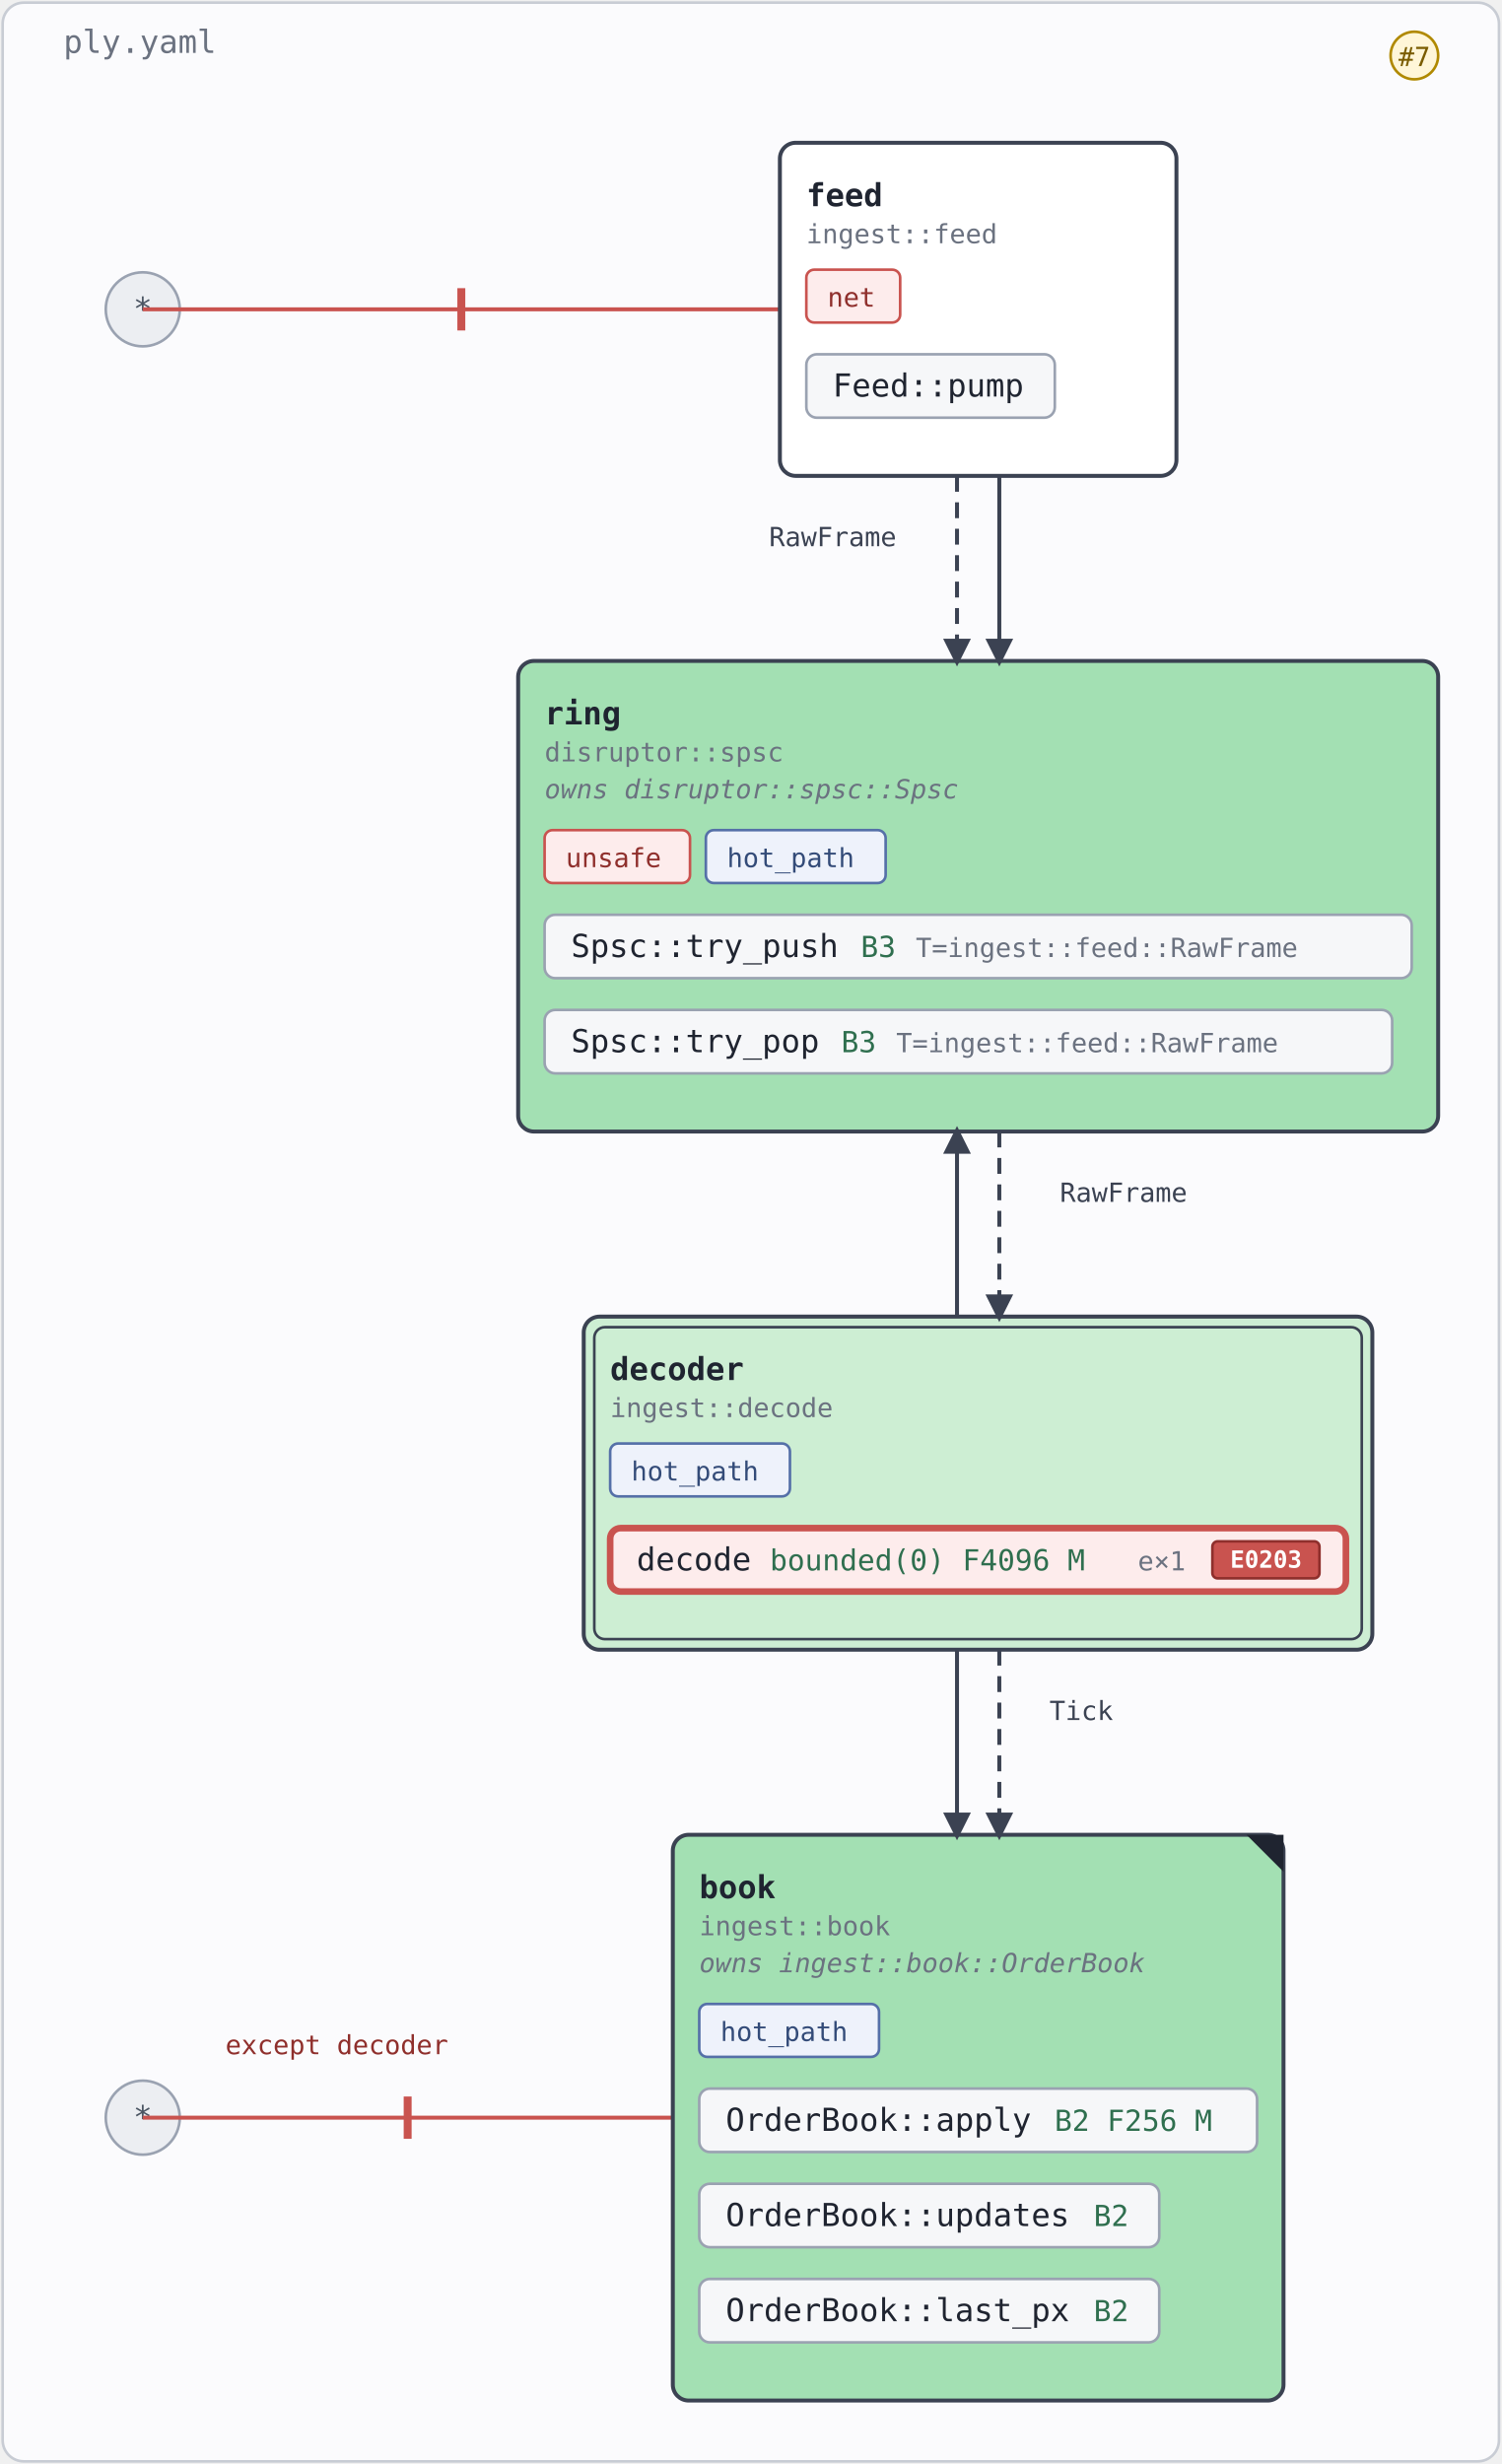
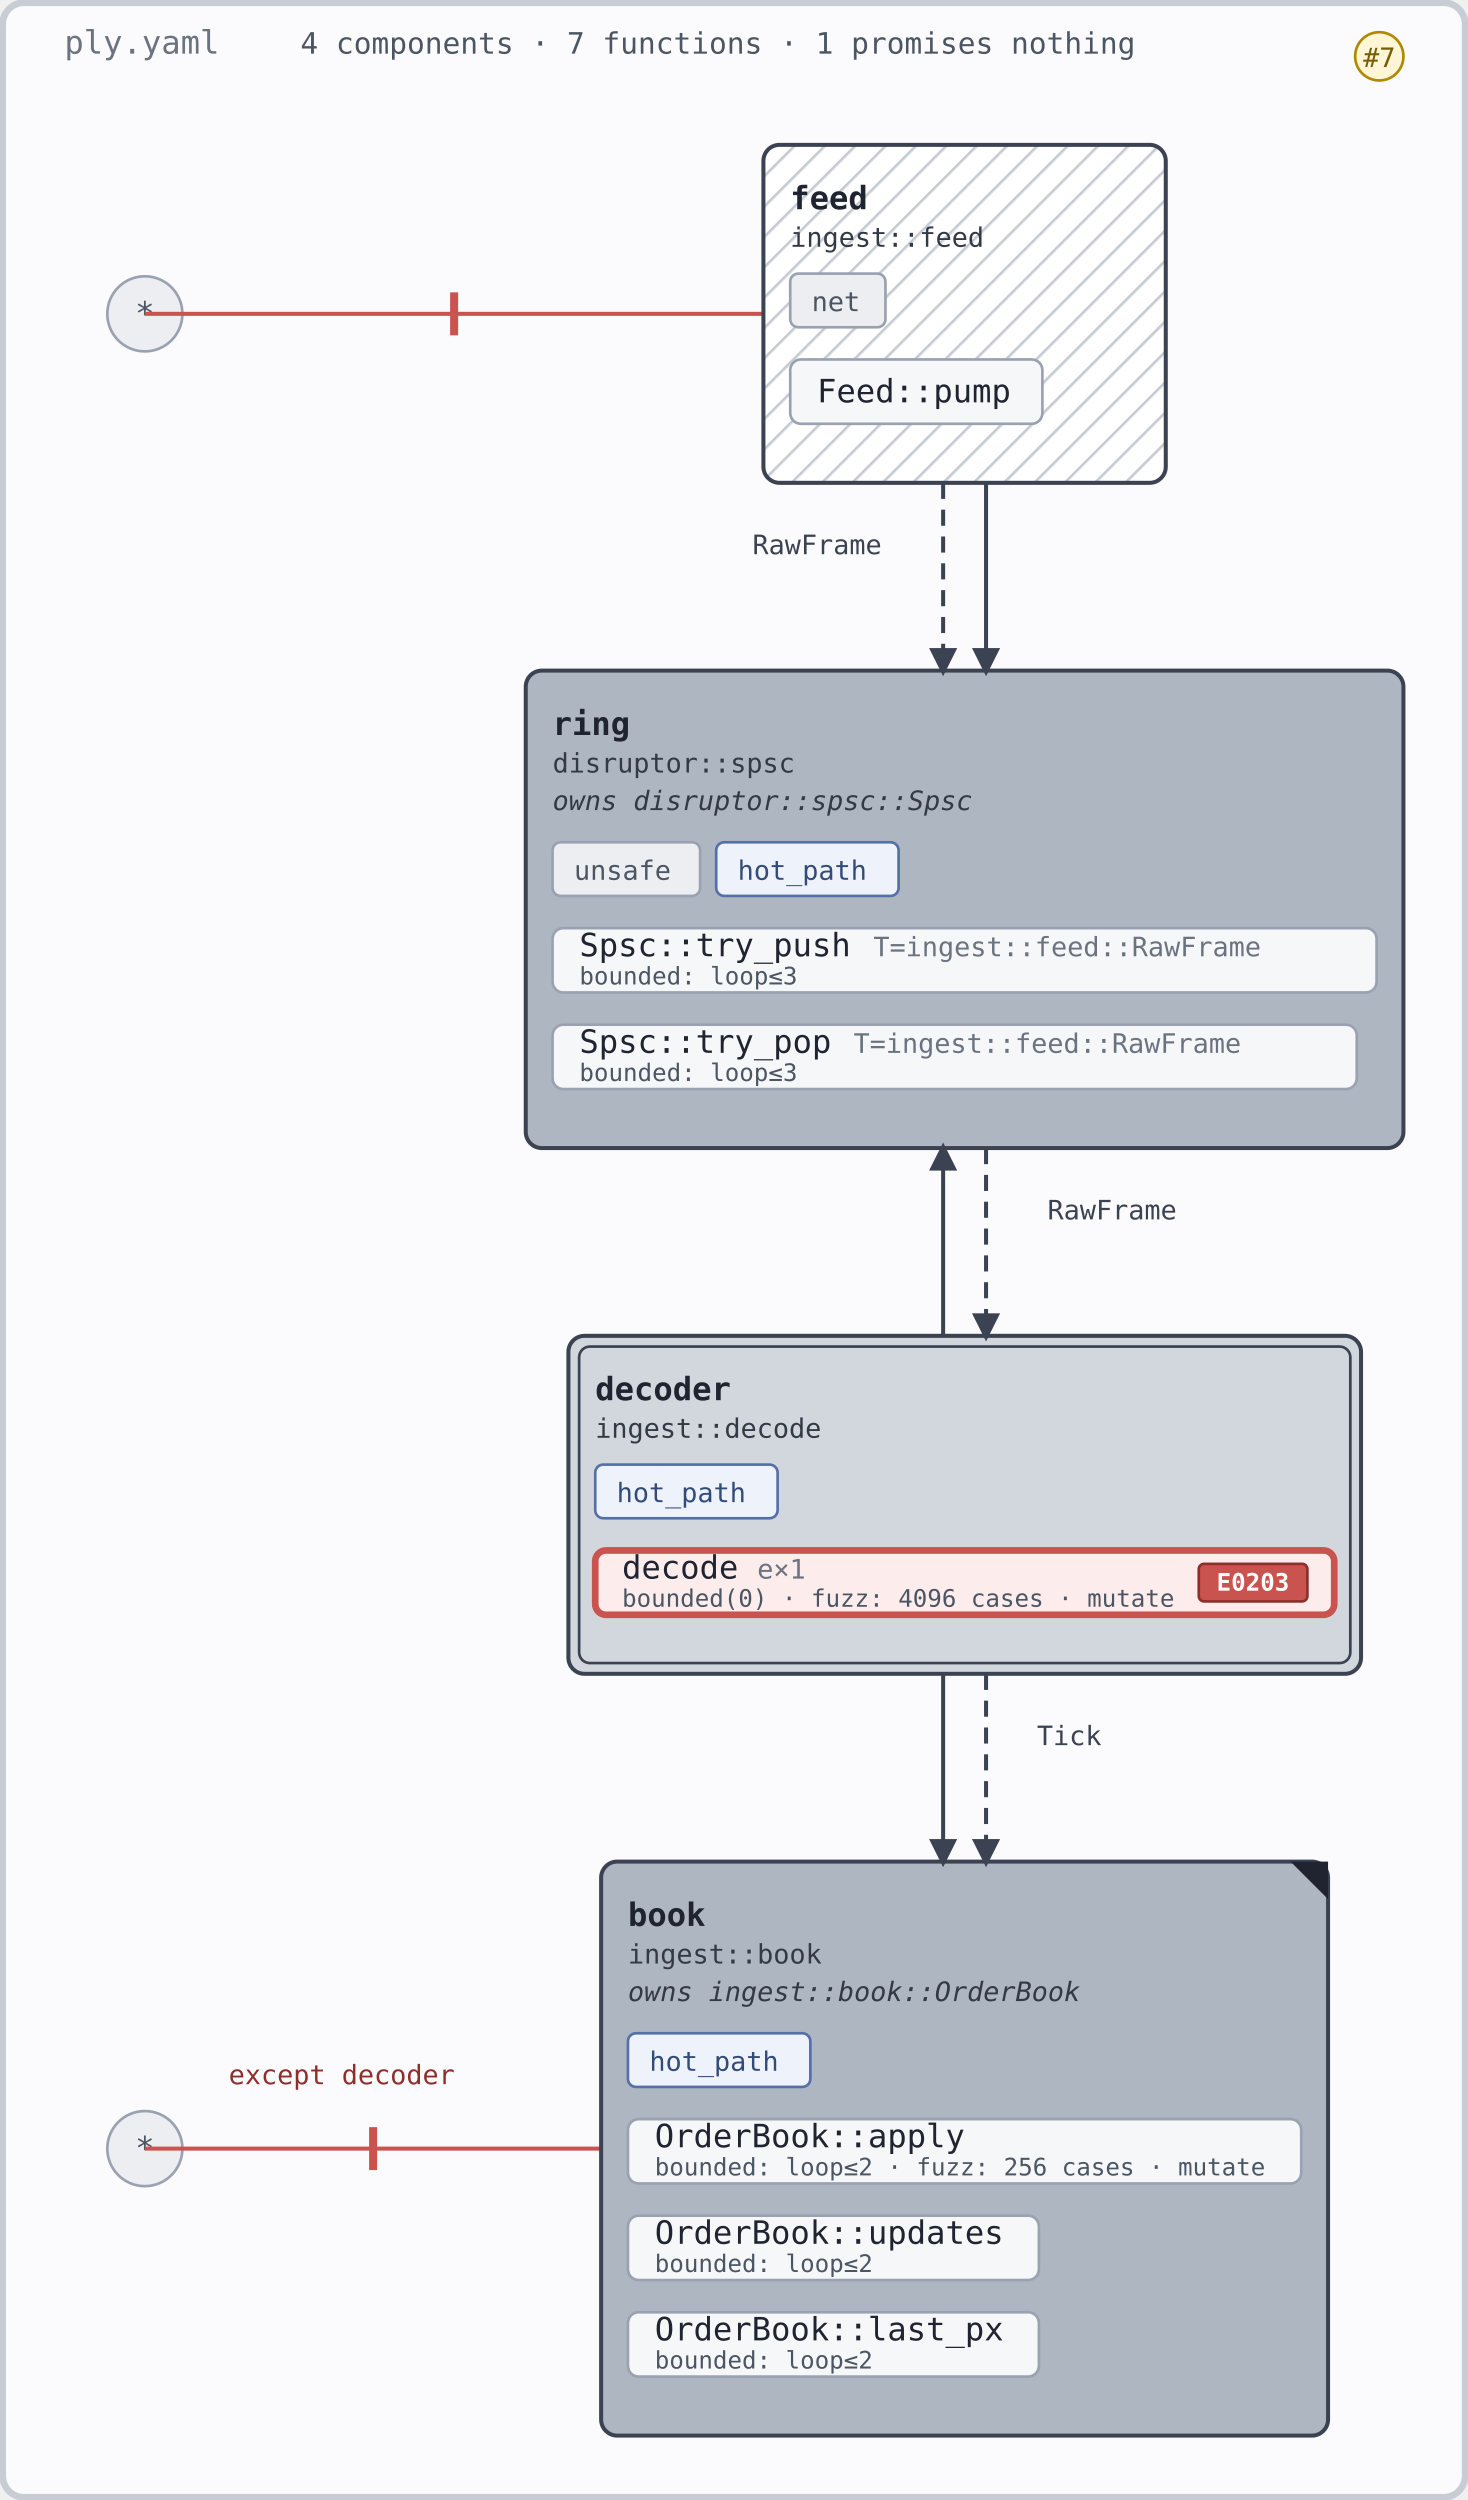
- <svg xmlns="http://www.w3.org/2000/svg" width="568.0" height="932.0" viewBox="0 0 568.0 932.0" font-family="monospace" font-size="12">
-   <style>.workspace-frame{fill:#fbfbfd;stroke:#c8ccd4}.workspace-title{fill:#6b7280}.component-box{stroke:#3b4252;stroke-width:1.5}.hollow-box{stroke-dasharray:6 4}.collapsed-stack{stroke:#3b4252;stroke-width:1.5}.pure-seal{fill:none;stroke:#3b4252}.strict-notch{fill:#1f2430}.component-name{fill:#1f2430;font-weight:bold}.component-anchor{fill:#6b7280;font-size:10px}.component-owns{fill:#6b7280;font-size:10px;font-style:italic}.ceiling-unclaimed{fill:#fff}.ceiling-tested{fill:#eaf6ec}.ceiling-fuzzed{fill:#cdeed3}.ceiling-bounded{fill:#a3e0b3}.ceiling-proved{fill:#78d194}.contract-mark{fill:#1f2430}.cap-badge rect{fill:#fdecec;stroke:#c9534f}.cap-badge text{fill:#8f2f2c;font-size:10px}.profile-tag rect{fill:#eef2fb;stroke:#5570a8}.profile-tag text{fill:#334b78;font-size:10px}.fn-chip-box{fill:#f6f7f9;stroke:#9aa2b1}.fn-chip-box-synth{fill:#ecdff5;stroke:#9aa2b1}.fn-name{fill:#1f2430}.fn-checks{fill:#2f6f4f;font-size:11px}.fn-check-with{fill:#6b7280;font-size:10px}.fn-examples{fill:#6b7280;font-size:10px}.fn-shield{fill:none;stroke:#9a7a1f;font-size:13px}.unresolved-pin circle,.registry-pin circle{fill:#fff6d8;stroke:#b08900}.pin-label{fill:#7a5c00;font-size:10px;text-anchor:middle}.edge-line{fill:none;stroke:#3b4252;stroke-width:1.5}.edge-label{fill:#3b4252;font-size:10px;text-anchor:middle}.deny-line{fill:none;stroke:#c9534f;stroke-width:1.5}.deny-bar{stroke:#c9534f;stroke-width:3}.deny-except{fill:#8f2f2c;font-size:10px;text-anchor:middle}.any-node circle{fill:#eceef2;stroke:#9aa2b1}.any-label{fill:#4b5563;text-anchor:middle}#arrow path{fill:#3b4252}.fn-chip-box-finding{fill:#fdecec;stroke:#c9534f;stroke-width:2.5}.component-box-finding{stroke:#c9534f;stroke-width:3}.edge-line-finding{fill:none;stroke:#c9534f;stroke-width:3}.deny-line-finding{fill:none;stroke:#c9534f;stroke-width:3}.unresolved-pin-finding circle,.registry-pin-finding circle{fill:#fdecec;stroke:#c9534f;stroke-width:2.5}.pin-label-finding{fill:#8f2f2c;font-size:10px;text-anchor:middle}.finding-badge rect{fill:#c9534f;stroke:#8f2f2c}.finding-badge text{fill:#fff;font-size:9px;font-weight:bold;text-anchor:middle}.finding-count{fill:#c9534f;font-size:11px;font-weight:bold}</style>
+ <svg xmlns="http://www.w3.org/2000/svg" width="547.2" height="932.0" viewBox="0 0 547.2 932.0" font-family="monospace" font-size="12">
+   <style>.workspace-frame{fill:#fbfbfd;stroke:#c8ccd4;stroke-width:2.5}.workspace-title{fill:#6b7280}.verdict-strip-text{fill:#4b5563;font-size:11px}.component-box{stroke:#3b4252;stroke-width:1.5}.hollow-box{stroke-dasharray:6 4}.collapsed-stack{stroke:#3b4252;stroke-width:1.5}.pure-seal{fill:none;stroke:#3b4252}.strict-notch{fill:#1f2430}.component-name{fill:#1f2430;font-weight:bold}.component-anchor{fill:#333a45;font-size:10px}.component-owns{fill:#333a45;font-size:10px;font-style:italic}.ceiling-unclaimed{fill:url(#unclaimed-hatch)}.ceiling-tested{fill:#eef0f3}.ceiling-fuzzed{fill:#d2d7de}.ceiling-bounded{fill:#aeb6c2}.ceiling-proved{fill:#8792a3}.contract-mark{fill:#1f2430}.fn-clause{font:11px ui-monospace,SFMono-Regular,Menlo,monospace;fill:#3c4658}.cap-badge rect{fill:#eceef2;stroke:#9aa2b1}.cap-badge text{fill:#4b5563;font-size:10px}.profile-tag rect{fill:#eef2fb;stroke:#5570a8}.profile-tag text{fill:#334b78;font-size:10px}.fn-chip-box{fill:#f6f7f9;stroke:#9aa2b1}.fn-chip-box-synth{fill:#ecdff5;stroke:#9aa2b1}.fn-name{fill:#1f2430}.fn-checks{fill:#4b5563;font-size:9px}.fn-check-with{fill:#6b7280;font-size:10px}.fn-examples{fill:#6b7280;font-size:10px}.fn-shield{fill:none;stroke:#9a7a1f;font-size:13px}.unresolved-pin circle,.registry-pin circle{fill:#fff6d8;stroke:#b08900}.pin-label{fill:#7a5c00;font-size:10px;text-anchor:middle}.edge-line{fill:none;stroke:#3b4252;stroke-width:1.5}.edge-label{fill:#3b4252;font-size:10px;text-anchor:middle}.deny-line{fill:none;stroke:#c9534f;stroke-width:1.5}.deny-bar{stroke:#c9534f;stroke-width:3}.deny-except{fill:#8f2f2c;font-size:10px;text-anchor:middle}.any-node circle{fill:#eceef2;stroke:#9aa2b1}.any-label{fill:#4b5563;text-anchor:middle}.external-box{fill:none;stroke:#3b4252;stroke-width:1.5}#arrow path{fill:#3b4252}@media (prefers-color-scheme: dark){.workspace-frame{fill:#15171c;stroke:#333947}.workspace-title{fill:#8b93a1}.verdict-strip-text{fill:#a3abb9}.component-box,.collapsed-stack,.external-box{stroke:#8891a3}.component-name{fill:#e6e9ef}.component-anchor,.component-owns{fill:#98a0ae}.ceiling-unclaimed{fill:url(#unclaimed-hatch-dark)}.ceiling-tested{fill:#242832}.ceiling-fuzzed{fill:#333947}.ceiling-bounded{fill:#464e60}.ceiling-proved{fill:#5b6479}.contract-mark{fill:#c8cede}.fn-clause{fill:#aab3c4}.cap-badge rect{fill:#252a35;stroke:#6d7686}.cap-badge text{fill:#b6bdca}.profile-tag rect{fill:#1d2532;stroke:#5570a8}.profile-tag text{fill:#9fb6dd}.fn-chip-box{fill:#1c1f27;stroke:#6d7686}.fn-chip-box-synth{fill:#2a2033;stroke:#6d7686}.fn-name{fill:#e6e9ef}.fn-checks{fill:#a3abb9}.fn-check-with,.fn-examples{fill:#8b93a1}.pure-seal,.strict-notch{fill:#c8cede}.pure-seal{fill:none;stroke:#c8cede}.edge-line{stroke:#98a0ae}.edge-label{fill:#a3abb9}.deny-line,.deny-bar{stroke:#e8524b}.deny-except{fill:#e8524b}.any-node circle{fill:#252a35;stroke:#6d7686}.any-label{fill:#a3abb9}.unresolved-pin circle,.registry-pin circle{fill:#2e2814;stroke:#d4a72c}.pin-label{fill:#e3c66b}#arrow path{fill:#98a0ae}}.fn-chip-box-finding{fill:#fdecec;stroke:#c9534f;stroke-width:2.5}.component-box-finding{stroke:#c9534f;stroke-width:3}.external-box-finding{fill:#fdecec;stroke:#c9534f;stroke-width:3}.edge-line-finding{fill:none;stroke:#c9534f;stroke-width:3}.deny-line-finding{fill:none;stroke:#c9534f;stroke-width:3}.unresolved-pin-finding circle,.registry-pin-finding circle{fill:#fdecec;stroke:#c9534f;stroke-width:2.5}.pin-label-finding{fill:#8f2f2c;font-size:10px;text-anchor:middle}.finding-badge rect{fill:#c9534f;stroke:#8f2f2c}.finding-badge text{fill:#fff;font-size:9px;font-weight:bold;text-anchor:middle}.finding-count{fill:#c9534f;font-size:11px;font-weight:bold}</style>
  <defs>
    <marker id="arrow" viewBox="0 0 10 10" refX="8" refY="5" markerWidth="7" markerHeight="7" orient="auto-start-reverse">
      <path d="M 0 0 L 10 5 L 0 10 z" />
    </marker>
+     <pattern id="unclaimed-hatch" patternUnits="userSpaceOnUse" width="8" height="8" patternTransform="rotate(45)">
+       <rect width="8" height="8" fill="#fff" />
+       <line x1="0" y1="0" x2="0" y2="8" stroke="#c8ccd4" stroke-width="2" />
+     </pattern>
+     <pattern id="unclaimed-hatch-dark" patternUnits="userSpaceOnUse" width="8" height="8" patternTransform="rotate(45)">
+       <rect width="8" height="8" fill="#15171c" />
+       <line x1="0" y1="0" x2="0" y2="8" stroke="#4a5262" stroke-width="2" />
+     </pattern>
  </defs>
-   <rect class="workspace-frame" x="1" y="1" width="566.0" height="930.0" rx="8" />
-   <text class="workspace-title" x="24.0" y="20">ply.yaml</text>
+   <rect class="workspace-frame" x="1" y="1" width="545.2" height="930.0" rx="8" />
+   <g>
+     <text class="workspace-title" x="24.0" y="20">ply.yaml</text>
+   </g>
+   <g class="verdict-strip">
+     <text class="verdict-strip-text" x="112.0" y="20">4 components · 7 functions · 1 promises nothing</text>
+   </g>
  <g class="any-node">
    <circle cx="54.0" cy="117.0" r="14.0" />
    <text class="any-label" x="54.0" y="121.0">*</text>
  </g>
  <g class="deny-rule">
-     <path class="deny-line" d="M 54.0 117.0 L 295.0 117.0" />
-     <line class="deny-bar" x1="174.5" y1="109.0" x2="174.5" y2="125.0" />
+     <path class="deny-line" d="M 54.0 117.0 L 284.6 117.0" />
+     <line class="deny-bar" x1="169.3" y1="109.0" x2="169.3" y2="125.0" />
  </g>
  <g class="any-node">
    <circle cx="54.0" cy="801.0" r="14.0" />
    <text class="any-label" x="54.0" y="805.0">*</text>
  </g>
  <g class="deny-rule">
-     <path class="deny-line" d="M 54.0 801.0 L 254.5 801.0" />
-     <line class="deny-bar" x1="154.2" y1="793.0" x2="154.2" y2="809.0" />
+     <path class="deny-line" d="M 54.0 801.0 L 224.1 801.0" />
+     <line class="deny-bar" x1="139.1" y1="793.0" x2="139.1" y2="809.0" />
    <text class="deny-except" x="127.4" y="777.0">except decoder</text>
  </g>
  <g class="registry-pin">
-     <circle cx="535.0" cy="21.0" r="9.0" />
-     <text class="pin-label" x="535.0" y="25.0">#7</text>
+     <circle cx="514.2" cy="21.0" r="9.0" />
+     <text class="pin-label" x="514.2" y="25.0">#7</text>
  </g>
-   <g transform="translate(295.0,54.0)">
+   <g transform="translate(284.6,54.0)">
    <g class="component" data-name="feed">
      <rect class="component-box ceiling-unclaimed" x="0" y="0" width="150.0" height="126.0" rx="6" />
      <text class="component-name" x="10.0" y="24.0">feed</text>
      <text class="component-anchor" x="10.0" y="38.0">ingest::feed</text>
      <g class="cap-badge">
        <rect x="10.0" y="48.0" width="35.5" height="20.0" rx="3" />
        <text x="18.0" y="62.0">net</text>
      </g>
      <g transform="translate(10.0,80.0)">
        <g class="fn-chip" data-fn="Feed::pump">
          <rect class="fn-chip-box" x="0" y="0" width="94.0" height="24.0" rx="4" />
          <text class="fn-name" x="10.0" y="16.0">Feed::pump</text>
        </g>
      </g>
    </g>
  </g>
  <g transform="translate(196.0,250.0)">
    <g class="component" data-name="ring">
-       <rect class="component-box ceiling-bounded" x="0" y="0" width="348.0" height="178.0" rx="6" />
+       <rect class="component-box ceiling-bounded" x="0" y="0" width="327.2" height="178.0" rx="6" />
      <text class="component-name" x="10.0" y="24.0">ring</text>
      <text class="component-anchor" x="10.0" y="38.0">disruptor::spsc</text>
      <text class="component-owns" x="10.0" y="52.0">owns disruptor::spsc::Spsc</text>
      <g class="cap-badge">
        <rect x="10.0" y="64.0" width="55.0" height="20.0" rx="3" />
        <text x="18.0" y="78.0">unsafe</text>
      </g>
      <g class="profile-tag">
        <rect x="71.0" y="64.0" width="68.0" height="20.0" rx="3" />
        <text x="79.0" y="78.0">hot_path</text>
      </g>
      <g transform="translate(10.0,96.0)">
        <g class="fn-chip" data-fn="Spsc::try_push">
-           <rect class="fn-chip-box" x="0" y="0" width="328.0" height="24.0" rx="4" />
-           <text class="fn-name" x="10.0" y="16.0">Spsc::try_push</text>
-           <text class="fn-checks" x="119.6" y="16.0">B3</text>
-           <text class="fn-check-with" x="140.4" y="16.0">T=ingest::feed::RawFrame</text>
+           <rect class="fn-chip-box" x="0" y="0" width="307.2" height="24.0" rx="4" />
+           <text class="fn-name" x="10.0" y="10.5">Spsc::try_push</text>
+           <text class="fn-check-with" x="119.6" y="10.5">T=ingest::feed::RawFrame</text>
+           <text class="fn-checks" x="10.0" y="21.0">bounded: loop≤3</text>
        </g>
      </g>
      <g transform="translate(10.0,132.0)">
        <g class="fn-chip" data-fn="Spsc::try_pop">
-           <rect class="fn-chip-box" x="0" y="0" width="320.6" height="24.0" rx="4" />
-           <text class="fn-name" x="10.0" y="16.0">Spsc::try_pop</text>
-           <text class="fn-checks" x="112.2" y="16.0">B3</text>
-           <text class="fn-check-with" x="133.0" y="16.0">T=ingest::feed::RawFrame</text>
+           <rect class="fn-chip-box" x="0" y="0" width="299.8" height="24.0" rx="4" />
+           <text class="fn-name" x="10.0" y="10.5">Spsc::try_pop</text>
+           <text class="fn-check-with" x="112.2" y="10.5">T=ingest::feed::RawFrame</text>
+           <text class="fn-checks" x="10.0" y="21.0">bounded: loop≤3</text>
        </g>
      </g>
    </g>
  </g>
-   <g transform="translate(220.8,498.0)">
+   <g transform="translate(211.9,498.0)">
    <g class="component" data-name="decoder">
-       <rect class="component-box ceiling-fuzzed" x="0" y="0" width="298.3" height="126.0" rx="6" />
-       <rect class="pure-seal" x="4" y="4" width="290.3" height="118.0" rx="4" />
+       <rect class="component-box ceiling-fuzzed" x="0" y="0" width="295.5" height="126.0" rx="6" />
+       <rect class="pure-seal" x="4" y="4" width="287.5" height="118.0" rx="4" />
      <text class="component-name" x="10.0" y="24.0">decoder</text>
      <text class="component-anchor" x="10.0" y="38.0">ingest::decode</text>
      <g class="profile-tag">
        <rect x="10.0" y="48.0" width="68.0" height="20.0" rx="3" />
        <text x="18.0" y="62.0">hot_path</text>
      </g>
      <g transform="translate(10.0,80.0)">
        <g class="fn-chip" data-fn="decode">
-           <rect class="fn-chip-box-finding" x="0" y="0" width="278.3" height="24.0" rx="4" />
-           <text class="fn-name" x="10.0" y="16.0">decode</text>
-           <text class="fn-checks" x="60.4" y="16.0">bounded(0) F4096 M</text>
-           <text class="fn-examples" x="199.6" y="16.0">e×1</text>
+           <rect class="fn-chip-box-finding" x="0" y="0" width="275.5" height="24.0" rx="4" />
+           <text class="fn-name" x="10.0" y="10.5">decode</text>
+           <text class="fn-examples" x="60.4" y="10.5">e×1</text>
+           <text class="fn-checks" x="10.0" y="21.0">bounded(0) · fuzz: 4096 cases · mutate</text>
          <g class="finding-badge">
-             <rect x="227.8" y="5.0" width="40.5" height="14.0" rx="2" />
-             <text x="248.1" y="15.0">E0203</text>
+             <rect x="225.0" y="5.0" width="40.5" height="14.0" rx="2" />
+             <text x="245.2" y="15.0">E0203</text>
          </g>
        </g>
      </g>
    </g>
  </g>
-   <g transform="translate(254.5,694.0)">
+   <g transform="translate(224.1,694.0)">
    <g class="component" data-name="book">
-       <rect class="component-box ceiling-bounded" x="0" y="0" width="231.0" height="214.0" rx="6" />
-       <path class="strict-notch" d="M 217.0 0 L 231.0 0 L 231.0 14.0 Z" />
+       <rect class="component-box ceiling-bounded" x="0" y="0" width="271.0" height="214.0" rx="6" />
+       <path class="strict-notch" d="M 257.0 0 L 271.0 0 L 271.0 14.0 Z" />
      <text class="component-name" x="10.0" y="24.0">book</text>
      <text class="component-anchor" x="10.0" y="38.0">ingest::book</text>
      <text class="component-owns" x="10.0" y="52.0">owns ingest::book::OrderBook</text>
      <g class="profile-tag">
        <rect x="10.0" y="64.0" width="68.0" height="20.0" rx="3" />
        <text x="18.0" y="78.0">hot_path</text>
      </g>
      <g transform="translate(10.0,96.0)">
        <g class="fn-chip" data-fn="OrderBook::apply">
-           <rect class="fn-chip-box" x="0" y="0" width="211.0" height="24.0" rx="4" />
-           <text class="fn-name" x="10.0" y="16.0">OrderBook::apply</text>
-           <text class="fn-checks" x="134.4" y="16.0">B2 F256 M</text>
+           <rect class="fn-chip-box" x="0" y="0" width="251.0" height="24.0" rx="4" />
+           <text class="fn-name" x="10.0" y="10.5">OrderBook::apply</text>
+           <text class="fn-checks" x="10.0" y="21.0">bounded: loop≤2 · fuzz: 256 cases · mutate</text>
        </g>
      </g>
      <g transform="translate(10.0,132.0)">
        <g class="fn-chip" data-fn="OrderBook::updates">
-           <rect class="fn-chip-box" x="0" y="0" width="174.0" height="24.0" rx="4" />
-           <text class="fn-name" x="10.0" y="16.0">OrderBook::updates</text>
-           <text class="fn-checks" x="149.2" y="16.0">B2</text>
+           <rect class="fn-chip-box" x="0" y="0" width="153.2" height="24.0" rx="4" />
+           <text class="fn-name" x="10.0" y="10.5">OrderBook::updates</text>
+           <text class="fn-checks" x="10.0" y="21.0">bounded: loop≤2</text>
        </g>
      </g>
      <g transform="translate(10.0,168.0)">
        <g class="fn-chip" data-fn="OrderBook::last_px">
-           <rect class="fn-chip-box" x="0" y="0" width="174.0" height="24.0" rx="4" />
-           <text class="fn-name" x="10.0" y="16.0">OrderBook::last_px</text>
-           <text class="fn-checks" x="149.2" y="16.0">B2</text>
+           <rect class="fn-chip-box" x="0" y="0" width="153.2" height="24.0" rx="4" />
+           <text class="fn-name" x="10.0" y="10.5">OrderBook::last_px</text>
+           <text class="fn-checks" x="10.0" y="21.0">bounded: loop≤2</text>
        </g>
      </g>
    </g>
  </g>
  <g class="edge-call">
-     <path class="edge-line" d="M 378.0 180.0 L 378.0 250.0" marker-end="url(#arrow)" />
+     <path class="edge-line" d="M 367.6 180.0 L 367.6 250.0" marker-end="url(#arrow)" />
  </g>
  <g class="edge-call">
-     <path class="edge-line" d="M 362.0 498.0 L 362.0 428.0" marker-end="url(#arrow)" />
+     <path class="edge-line" d="M 351.6 498.0 L 351.6 428.0" marker-end="url(#arrow)" />
  </g>
  <g class="edge-call">
-     <path class="edge-line" d="M 362.0 624.0 L 362.0 694.0" marker-end="url(#arrow)" />
+     <path class="edge-line" d="M 351.6 624.0 L 351.6 694.0" marker-end="url(#arrow)" />
  </g>
  <g class="edge-flow">
-     <path class="edge-line" stroke-dasharray="6 4" d="M 362.0 180.0 L 362.0 250.0" marker-end="url(#arrow)" />
-     <text class="edge-label" x="315.0" y="206.6">RawFrame</text>
+     <path class="edge-line" stroke-dasharray="6 4" d="M 351.6 180.0 L 351.6 250.0" marker-end="url(#arrow)" />
+     <text class="edge-label" x="304.6" y="206.6">RawFrame</text>
  </g>
  <g class="edge-flow">
-     <path class="edge-line" stroke-dasharray="6 4" d="M 378.0 428.0 L 378.0 498.0" marker-end="url(#arrow)" />
-     <text class="edge-label" x="425.0" y="454.6">RawFrame</text>
+     <path class="edge-line" stroke-dasharray="6 4" d="M 367.6 428.0 L 367.6 498.0" marker-end="url(#arrow)" />
+     <text class="edge-label" x="414.6" y="454.6">RawFrame</text>
  </g>
  <g class="edge-flow">
-     <path class="edge-line" stroke-dasharray="6 4" d="M 378.0 624.0 L 378.0 694.0" marker-end="url(#arrow)" />
-     <text class="edge-label" x="409.0" y="650.6">Tick</text>
+     <path class="edge-line" stroke-dasharray="6 4" d="M 367.6 624.0 L 367.6 694.0" marker-end="url(#arrow)" />
+     <text class="edge-label" x="398.6" y="650.6">Tick</text>
  </g>
</svg>
